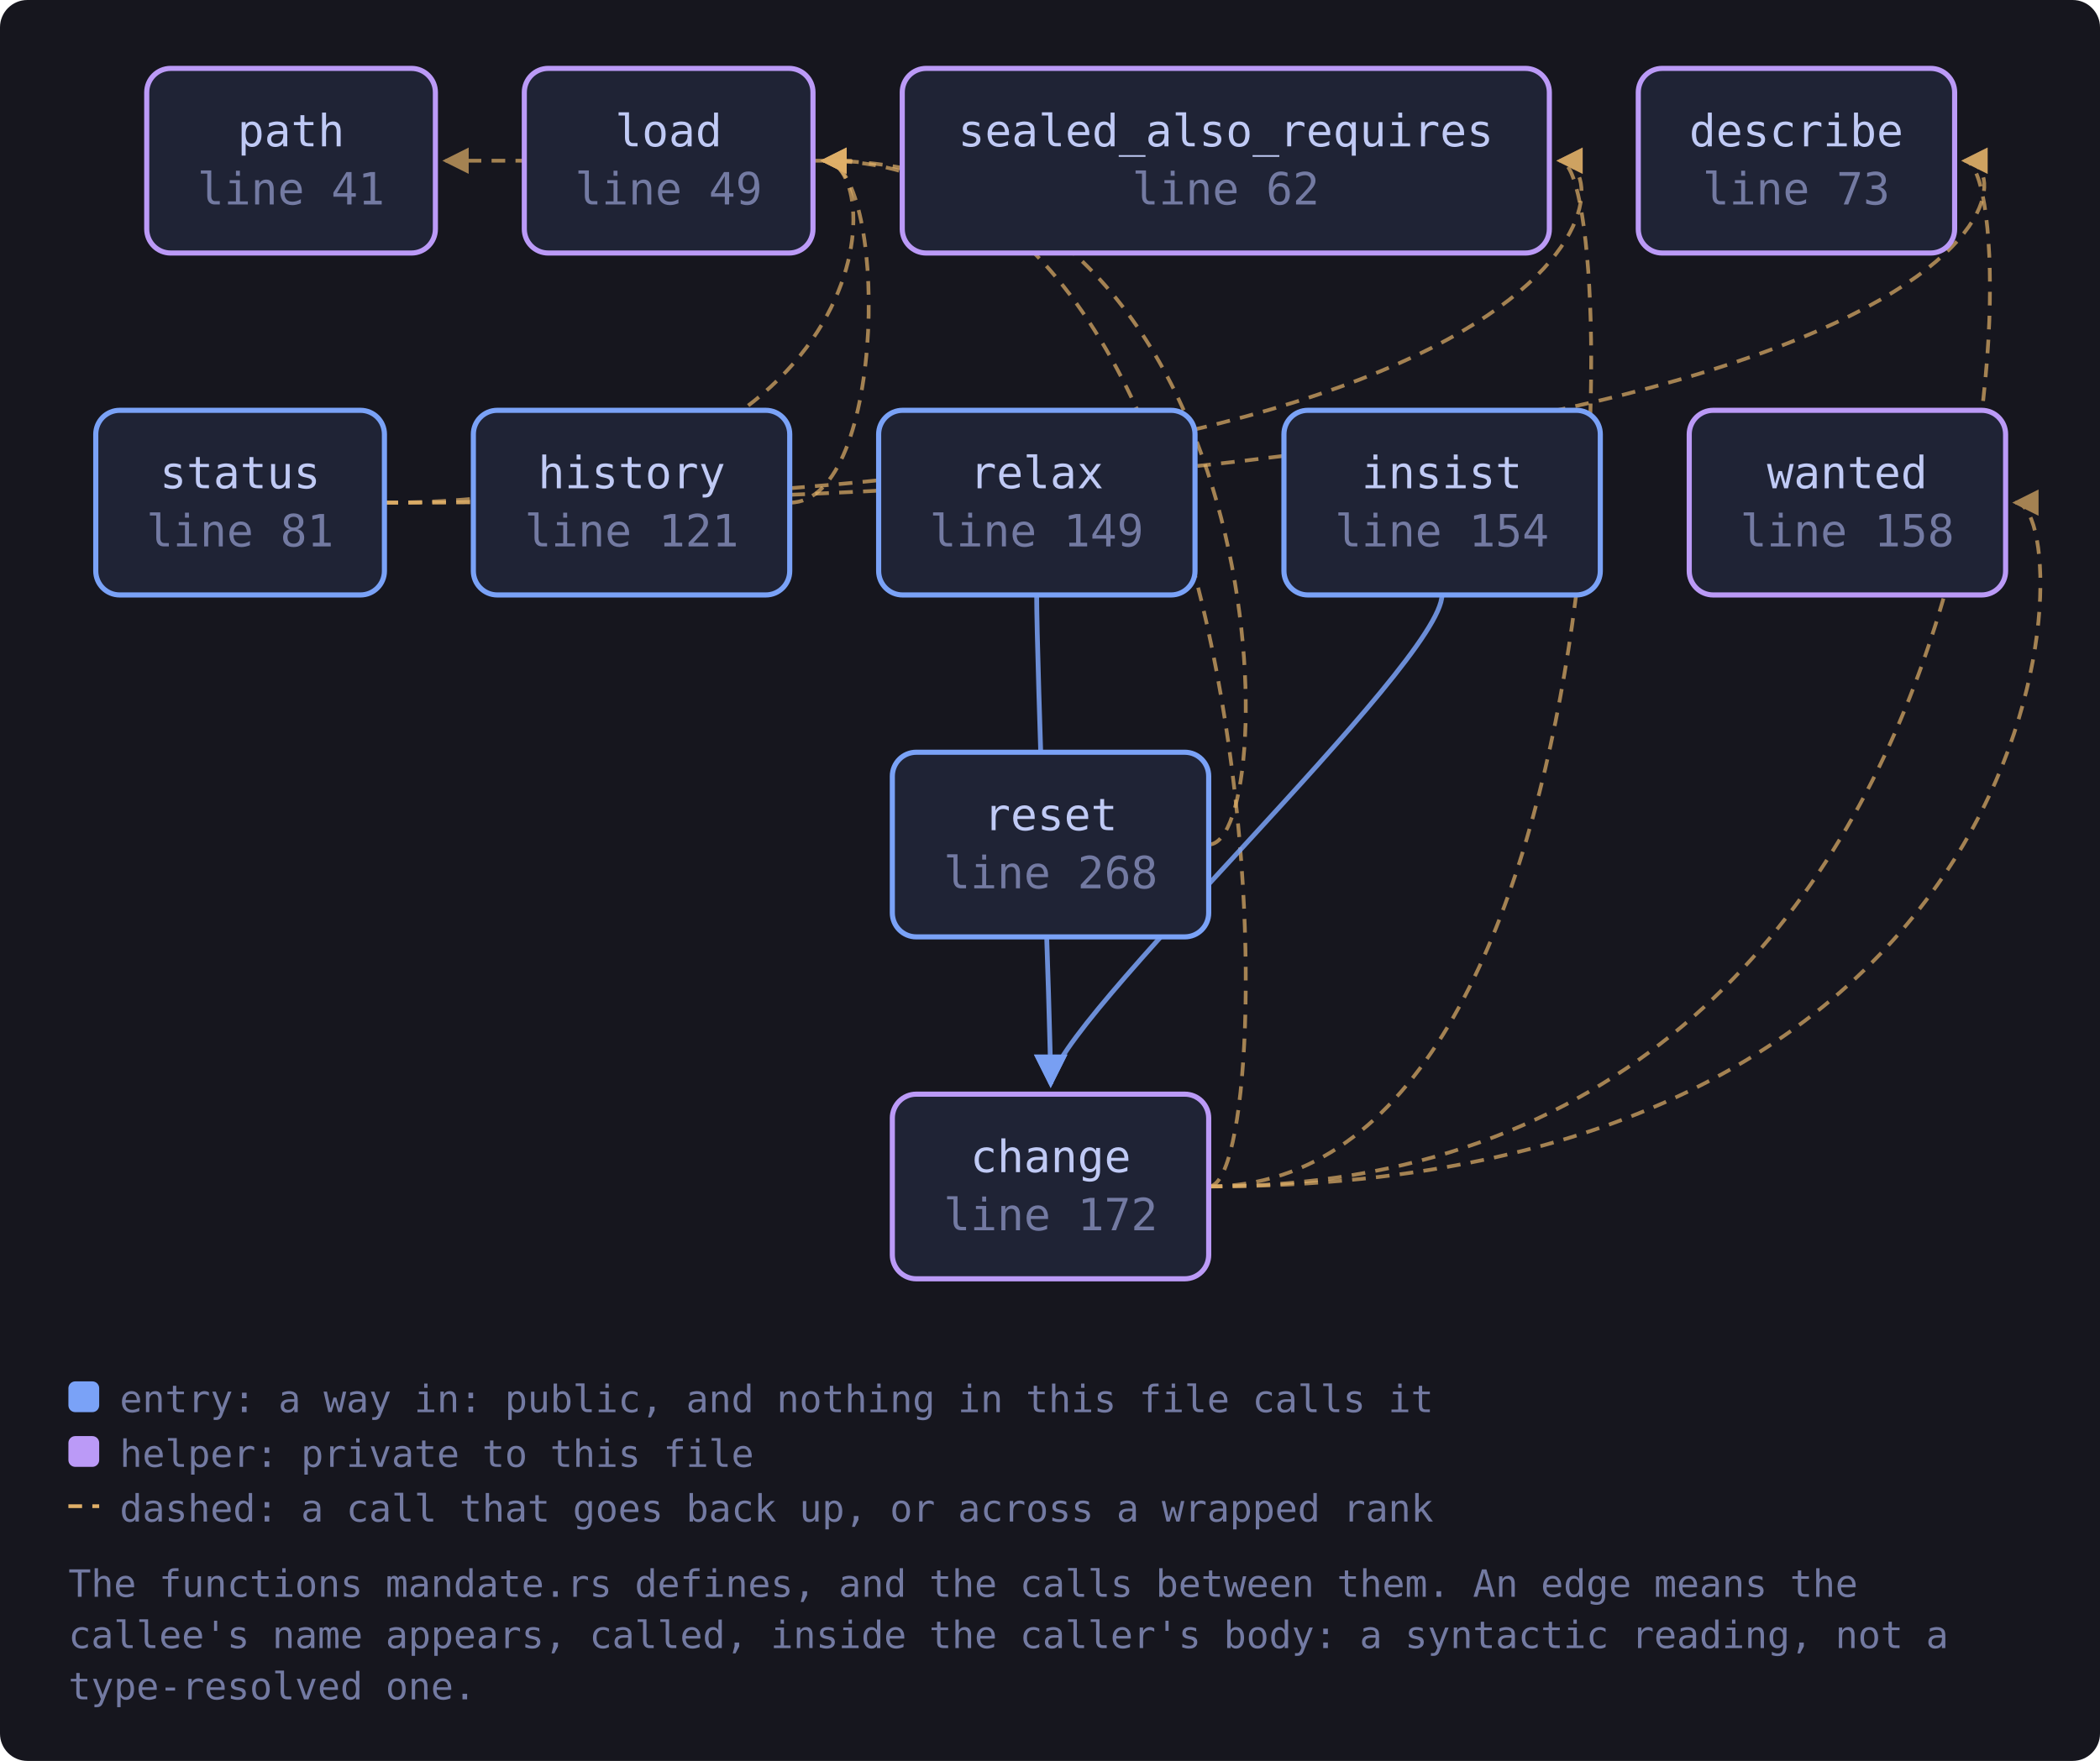
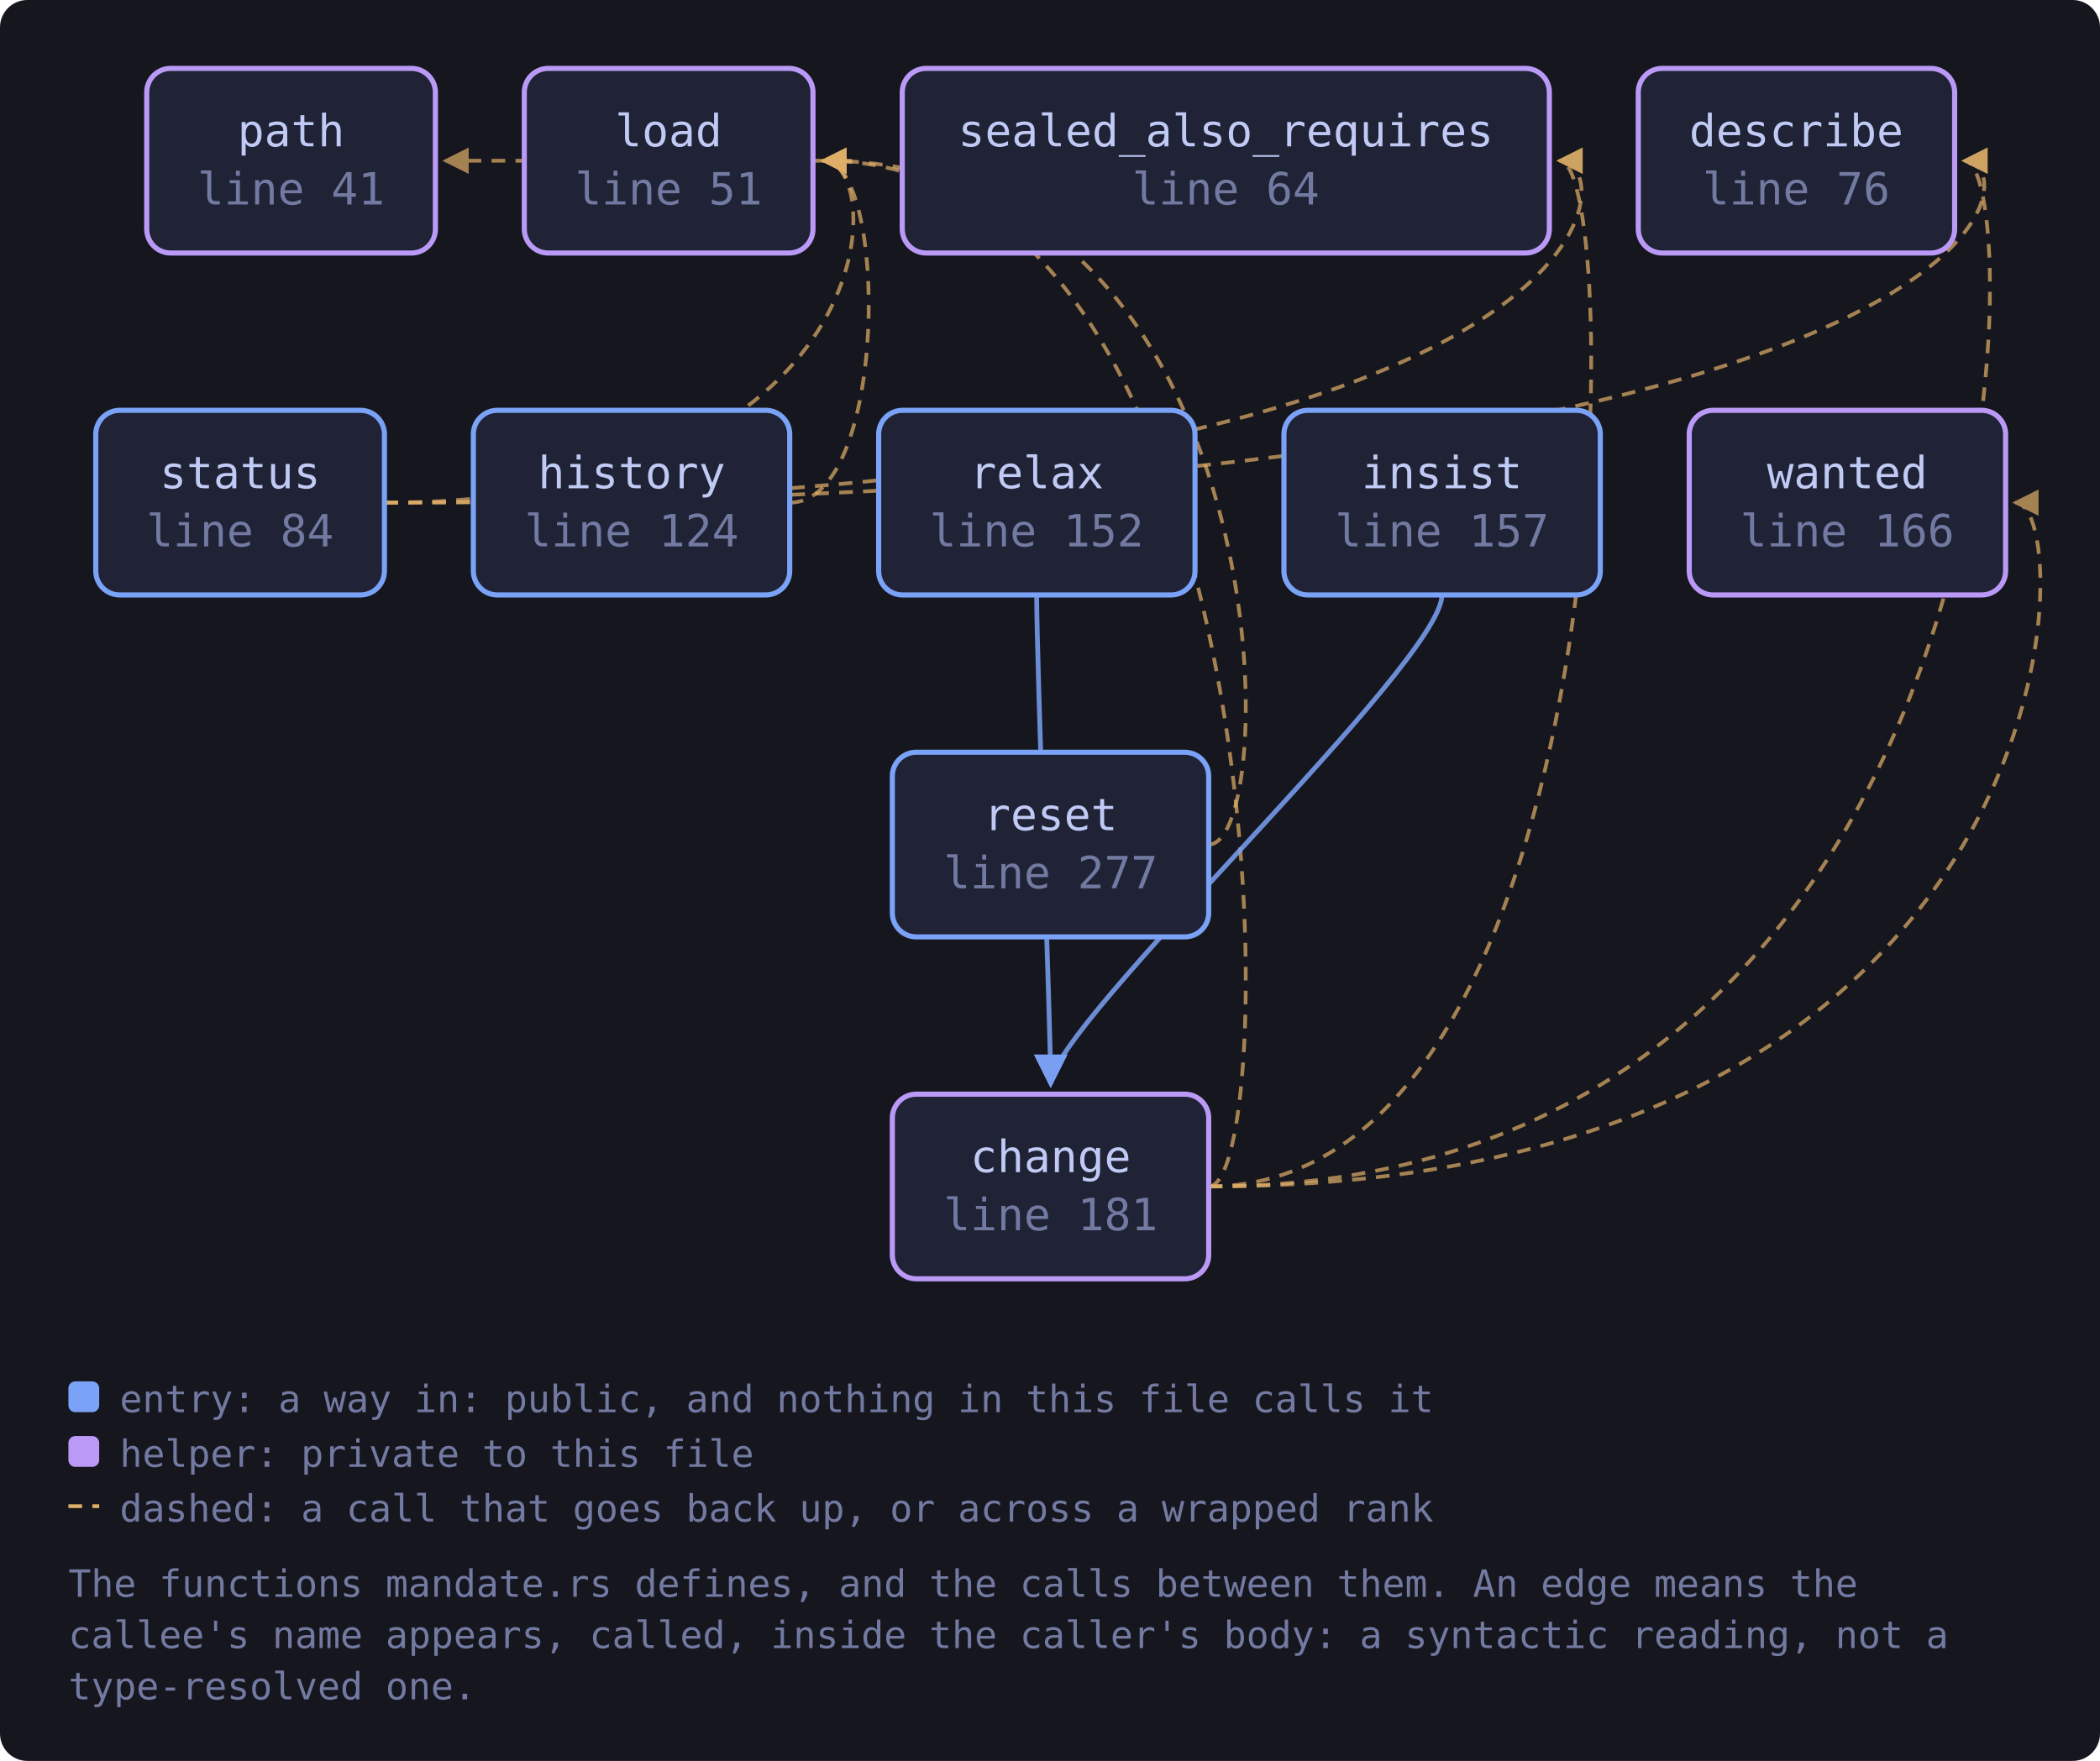
<svg xmlns="http://www.w3.org/2000/svg" viewBox="0 0 614 515" width="614" height="515" style="max-width:100%;height:auto" role="img" aria-label="flowchart">
  <defs>
    <marker id="a-muted" viewBox="0 0 8 8" refX="7" refY="4" markerWidth="7" markerHeight="7" orient="auto-start-reverse">
      <path d="M0 0 L8 4 L0 8 z" fill="var(--muted, #737aa2)" />
    </marker>
    <marker id="a-warn" viewBox="0 0 8 8" refX="7" refY="4" markerWidth="7" markerHeight="7" orient="auto-start-reverse">
      <path d="M0 0 L8 4 L0 8 z" fill="var(--warn, #e0af68)" />
    </marker>
    <marker id="a-accent" viewBox="0 0 8 8" refX="7" refY="4" markerWidth="7" markerHeight="7" orient="auto-start-reverse">
      <path d="M0 0 L8 4 L0 8 z" fill="var(--accent, #7aa2f7)" />
    </marker>
    <marker id="a-cyan" viewBox="0 0 8 8" refX="7" refY="4" markerWidth="7" markerHeight="7" orient="auto-start-reverse">
      <path d="M0 0 L8 4 L0 8 z" fill="var(--cyan, #7dcfff)" />
    </marker>
    <marker id="a-accent-2" viewBox="0 0 8 8" refX="7" refY="4" markerWidth="7" markerHeight="7" orient="auto-start-reverse">
      <path d="M0 0 L8 4 L0 8 z" fill="var(--accent-2, #bb9af7)" />
    </marker>
  </defs>
  <rect x="0" y="0" width="614" height="515" fill="var(--bg-inset, #16161e)" rx="8" />
  <path d="M353.4 347.0 C 593.4 347.0, 593.4 47.0, 574.4 47.0" fill="none" stroke="var(--warn, #e0af68)" stroke-width="1.1" opacity="0.7" stroke-dasharray="4 3" marker-end="url(#a-warn)" />
  <path d="M353.4 347.0 C 375.4 347.0, 375.4 47.0, 240.8 47.0" fill="none" stroke="var(--warn, #e0af68)" stroke-width="1.1" opacity="0.7" stroke-dasharray="4 3" marker-end="url(#a-warn)" />
  <path d="M353.4 347.0 C 475.0 347.0, 475.0 47.0, 456.0 47.0" fill="none" stroke="var(--warn, #e0af68)" stroke-width="1.1" opacity="0.7" stroke-dasharray="4 3" marker-end="url(#a-warn)" />
  <path d="M353.4 347.0 C 608.3 347.0, 608.3 147.0, 589.3 147.0" fill="none" stroke="var(--warn, #e0af68)" stroke-width="1.1" opacity="0.7" stroke-dasharray="4 3" marker-end="url(#a-warn)" />
  <path d="M230.9 147.0 C 259.8 147.0, 259.8 47.0, 240.8 47.0" fill="none" stroke="var(--warn, #e0af68)" stroke-width="1.1" opacity="0.7" stroke-dasharray="4 3" marker-end="url(#a-warn)" />
  <path d="M421.6 174.0 C 421.6 194.0, 307.2 300.0, 307.2 317.0" fill="none" stroke="var(--accent, #7aa2f7)" stroke-width="1.4" opacity="0.85" marker-end="url(#a-accent)" />
  <path d="M237.8 47.0 C 259.8 47.0, 259.8 47.0, 130.3 47.0" fill="none" stroke="var(--warn, #e0af68)" stroke-width="1.1" opacity="0.7" stroke-dasharray="4 3" marker-end="url(#a-warn)" />
  <path d="M303.1 174.0 C 303.1 194.0, 307.2 300.0, 307.2 317.0" fill="none" stroke="var(--accent, #7aa2f7)" stroke-width="1.4" opacity="0.85" marker-end="url(#a-accent)" />
  <path d="M353.4 247.0 C 375.4 247.0, 375.4 47.0, 240.8 47.0" fill="none" stroke="var(--warn, #e0af68)" stroke-width="1.1" opacity="0.7" stroke-dasharray="4 3" marker-end="url(#a-warn)" />
  <path d="M112.4 147.0 C 593.4 147.0, 593.4 47.0, 574.4 47.0" fill="none" stroke="var(--warn, #e0af68)" stroke-width="1.1" opacity="0.7" stroke-dasharray="4 3" marker-end="url(#a-warn)" />
  <path d="M112.4 147.0 C 259.8 147.0, 259.8 47.0, 240.8 47.0" fill="none" stroke="var(--warn, #e0af68)" stroke-width="1.1" opacity="0.7" stroke-dasharray="4 3" marker-end="url(#a-warn)" />
  <path d="M112.4 147.0 C 475.0 147.0, 475.0 47.0, 456.0 47.0" fill="none" stroke="var(--warn, #e0af68)" stroke-width="1.1" opacity="0.7" stroke-dasharray="4 3" marker-end="url(#a-warn)" />
  <a href="https://github.com/tilas01/veilvoice/blob/main/crates/veilvoice-cli/src/mandate.rs#L41" target="_blank" rel="noopener noreferrer">
    <rect x="42.9" y="20.0" width="84.4" height="54.0" rx="7" fill="var(--bg-soft, #1f2335)" stroke="var(--accent-2, #bb9af7)" stroke-width="1.5" />
    <text x="85.1" y="42.8" font-family="ui-monospace, SFMono-Regular, Menlo, Consolas, monospace" font-size="13" fill="var(--fg, #c0caf5)" text-anchor="middle">path</text>
    <text x="85.1" y="59.8" font-family="ui-monospace, SFMono-Regular, Menlo, Consolas, monospace" font-size="13" fill="var(--muted, #737aa2)" text-anchor="middle">line 41</text>
  </a>
-   <a href="https://github.com/tilas01/veilvoice/blob/main/crates/veilvoice-cli/src/mandate.rs#L49" target="_blank" rel="noopener noreferrer">
+   <a href="https://github.com/tilas01/veilvoice/blob/main/crates/veilvoice-cli/src/mandate.rs#L51" target="_blank" rel="noopener noreferrer">
    <rect x="153.3" y="20.0" width="84.4" height="54.0" rx="7" fill="var(--bg-soft, #1f2335)" stroke="var(--accent-2, #bb9af7)" stroke-width="1.5" />
    <text x="195.5" y="42.8" font-family="ui-monospace, SFMono-Regular, Menlo, Consolas, monospace" font-size="13" fill="var(--fg, #c0caf5)" text-anchor="middle">load</text>
-     <text x="195.5" y="59.8" font-family="ui-monospace, SFMono-Regular, Menlo, Consolas, monospace" font-size="13" fill="var(--muted, #737aa2)" text-anchor="middle">line 49</text>
+     <text x="195.5" y="59.8" font-family="ui-monospace, SFMono-Regular, Menlo, Consolas, monospace" font-size="13" fill="var(--muted, #737aa2)" text-anchor="middle">line 51</text>
  </a>
-   <a href="https://github.com/tilas01/veilvoice/blob/main/crates/veilvoice-cli/src/mandate.rs#L62" target="_blank" rel="noopener noreferrer">
+   <a href="https://github.com/tilas01/veilvoice/blob/main/crates/veilvoice-cli/src/mandate.rs#L64" target="_blank" rel="noopener noreferrer">
    <rect x="263.8" y="20.0" width="189.2" height="54.0" rx="7" fill="var(--bg-soft, #1f2335)" stroke="var(--accent-2, #bb9af7)" stroke-width="1.5" />
    <text x="358.4" y="42.8" font-family="ui-monospace, SFMono-Regular, Menlo, Consolas, monospace" font-size="13" fill="var(--fg, #c0caf5)" text-anchor="middle">sealed_also_requires</text>
-     <text x="358.4" y="59.8" font-family="ui-monospace, SFMono-Regular, Menlo, Consolas, monospace" font-size="13" fill="var(--muted, #737aa2)" text-anchor="middle">line 62</text>
+     <text x="358.4" y="59.8" font-family="ui-monospace, SFMono-Regular, Menlo, Consolas, monospace" font-size="13" fill="var(--muted, #737aa2)" text-anchor="middle">line 64</text>
  </a>
-   <a href="https://github.com/tilas01/veilvoice/blob/main/crates/veilvoice-cli/src/mandate.rs#L73" target="_blank" rel="noopener noreferrer">
+   <a href="https://github.com/tilas01/veilvoice/blob/main/crates/veilvoice-cli/src/mandate.rs#L76" target="_blank" rel="noopener noreferrer">
    <rect x="479.0" y="20.0" width="92.5" height="54.0" rx="7" fill="var(--bg-soft, #1f2335)" stroke="var(--accent-2, #bb9af7)" stroke-width="1.5" />
    <text x="525.2" y="42.8" font-family="ui-monospace, SFMono-Regular, Menlo, Consolas, monospace" font-size="13" fill="var(--fg, #c0caf5)" text-anchor="middle">describe</text>
-     <text x="525.2" y="59.8" font-family="ui-monospace, SFMono-Regular, Menlo, Consolas, monospace" font-size="13" fill="var(--muted, #737aa2)" text-anchor="middle">line 73</text>
+     <text x="525.2" y="59.8" font-family="ui-monospace, SFMono-Regular, Menlo, Consolas, monospace" font-size="13" fill="var(--muted, #737aa2)" text-anchor="middle">line 76</text>
  </a>
-   <a href="https://github.com/tilas01/veilvoice/blob/main/crates/veilvoice-cli/src/mandate.rs#L81" target="_blank" rel="noopener noreferrer">
+   <a href="https://github.com/tilas01/veilvoice/blob/main/crates/veilvoice-cli/src/mandate.rs#L84" target="_blank" rel="noopener noreferrer">
    <rect x="28.0" y="120.0" width="84.4" height="54.0" rx="7" fill="var(--bg-soft, #1f2335)" stroke="var(--accent, #7aa2f7)" stroke-width="1.5" />
    <text x="70.2" y="142.8" font-family="ui-monospace, SFMono-Regular, Menlo, Consolas, monospace" font-size="13" fill="var(--fg, #c0caf5)" text-anchor="middle">status</text>
-     <text x="70.2" y="159.8" font-family="ui-monospace, SFMono-Regular, Menlo, Consolas, monospace" font-size="13" fill="var(--muted, #737aa2)" text-anchor="middle">line 81</text>
+     <text x="70.2" y="159.8" font-family="ui-monospace, SFMono-Regular, Menlo, Consolas, monospace" font-size="13" fill="var(--muted, #737aa2)" text-anchor="middle">line 84</text>
  </a>
-   <a href="https://github.com/tilas01/veilvoice/blob/main/crates/veilvoice-cli/src/mandate.rs#L121" target="_blank" rel="noopener noreferrer">
+   <a href="https://github.com/tilas01/veilvoice/blob/main/crates/veilvoice-cli/src/mandate.rs#L124" target="_blank" rel="noopener noreferrer">
    <rect x="138.4" y="120.0" width="92.5" height="54.0" rx="7" fill="var(--bg-soft, #1f2335)" stroke="var(--accent, #7aa2f7)" stroke-width="1.5" />
    <text x="184.7" y="142.8" font-family="ui-monospace, SFMono-Regular, Menlo, Consolas, monospace" font-size="13" fill="var(--fg, #c0caf5)" text-anchor="middle">history</text>
-     <text x="184.7" y="159.8" font-family="ui-monospace, SFMono-Regular, Menlo, Consolas, monospace" font-size="13" fill="var(--muted, #737aa2)" text-anchor="middle">line 121</text>
+     <text x="184.7" y="159.8" font-family="ui-monospace, SFMono-Regular, Menlo, Consolas, monospace" font-size="13" fill="var(--muted, #737aa2)" text-anchor="middle">line 124</text>
  </a>
-   <a href="https://github.com/tilas01/veilvoice/blob/main/crates/veilvoice-cli/src/mandate.rs#L149" target="_blank" rel="noopener noreferrer">
+   <a href="https://github.com/tilas01/veilvoice/blob/main/crates/veilvoice-cli/src/mandate.rs#L152" target="_blank" rel="noopener noreferrer">
    <rect x="256.9" y="120.0" width="92.5" height="54.0" rx="7" fill="var(--bg-soft, #1f2335)" stroke="var(--accent, #7aa2f7)" stroke-width="1.5" />
    <text x="303.1" y="142.8" font-family="ui-monospace, SFMono-Regular, Menlo, Consolas, monospace" font-size="13" fill="var(--fg, #c0caf5)" text-anchor="middle">relax</text>
-     <text x="303.1" y="159.8" font-family="ui-monospace, SFMono-Regular, Menlo, Consolas, monospace" font-size="13" fill="var(--muted, #737aa2)" text-anchor="middle">line 149</text>
+     <text x="303.1" y="159.8" font-family="ui-monospace, SFMono-Regular, Menlo, Consolas, monospace" font-size="13" fill="var(--muted, #737aa2)" text-anchor="middle">line 152</text>
  </a>
-   <a href="https://github.com/tilas01/veilvoice/blob/main/crates/veilvoice-cli/src/mandate.rs#L154" target="_blank" rel="noopener noreferrer">
+   <a href="https://github.com/tilas01/veilvoice/blob/main/crates/veilvoice-cli/src/mandate.rs#L157" target="_blank" rel="noopener noreferrer">
    <rect x="375.4" y="120.0" width="92.5" height="54.0" rx="7" fill="var(--bg-soft, #1f2335)" stroke="var(--accent, #7aa2f7)" stroke-width="1.5" />
    <text x="421.6" y="142.8" font-family="ui-monospace, SFMono-Regular, Menlo, Consolas, monospace" font-size="13" fill="var(--fg, #c0caf5)" text-anchor="middle">insist</text>
-     <text x="421.6" y="159.8" font-family="ui-monospace, SFMono-Regular, Menlo, Consolas, monospace" font-size="13" fill="var(--muted, #737aa2)" text-anchor="middle">line 154</text>
+     <text x="421.6" y="159.8" font-family="ui-monospace, SFMono-Regular, Menlo, Consolas, monospace" font-size="13" fill="var(--muted, #737aa2)" text-anchor="middle">line 157</text>
  </a>
-   <a href="https://github.com/tilas01/veilvoice/blob/main/crates/veilvoice-cli/src/mandate.rs#L158" target="_blank" rel="noopener noreferrer">
+   <a href="https://github.com/tilas01/veilvoice/blob/main/crates/veilvoice-cli/src/mandate.rs#L166" target="_blank" rel="noopener noreferrer">
    <rect x="493.9" y="120.0" width="92.5" height="54.0" rx="7" fill="var(--bg-soft, #1f2335)" stroke="var(--accent-2, #bb9af7)" stroke-width="1.5" />
    <text x="540.1" y="142.8" font-family="ui-monospace, SFMono-Regular, Menlo, Consolas, monospace" font-size="13" fill="var(--fg, #c0caf5)" text-anchor="middle">wanted</text>
-     <text x="540.1" y="159.8" font-family="ui-monospace, SFMono-Regular, Menlo, Consolas, monospace" font-size="13" fill="var(--muted, #737aa2)" text-anchor="middle">line 158</text>
+     <text x="540.1" y="159.8" font-family="ui-monospace, SFMono-Regular, Menlo, Consolas, monospace" font-size="13" fill="var(--muted, #737aa2)" text-anchor="middle">line 166</text>
  </a>
-   <a href="https://github.com/tilas01/veilvoice/blob/main/crates/veilvoice-cli/src/mandate.rs#L172" target="_blank" rel="noopener noreferrer">
+   <a href="https://github.com/tilas01/veilvoice/blob/main/crates/veilvoice-cli/src/mandate.rs#L181" target="_blank" rel="noopener noreferrer">
    <rect x="260.9" y="320.0" width="92.5" height="54.0" rx="7" fill="var(--bg-soft, #1f2335)" stroke="var(--accent-2, #bb9af7)" stroke-width="1.5" />
    <text x="307.2" y="342.8" font-family="ui-monospace, SFMono-Regular, Menlo, Consolas, monospace" font-size="13" fill="var(--fg, #c0caf5)" text-anchor="middle">change</text>
-     <text x="307.2" y="359.8" font-family="ui-monospace, SFMono-Regular, Menlo, Consolas, monospace" font-size="13" fill="var(--muted, #737aa2)" text-anchor="middle">line 172</text>
+     <text x="307.2" y="359.8" font-family="ui-monospace, SFMono-Regular, Menlo, Consolas, monospace" font-size="13" fill="var(--muted, #737aa2)" text-anchor="middle">line 181</text>
  </a>
-   <a href="https://github.com/tilas01/veilvoice/blob/main/crates/veilvoice-cli/src/mandate.rs#L268" target="_blank" rel="noopener noreferrer">
+   <a href="https://github.com/tilas01/veilvoice/blob/main/crates/veilvoice-cli/src/mandate.rs#L277" target="_blank" rel="noopener noreferrer">
    <rect x="260.9" y="220.0" width="92.5" height="54.0" rx="7" fill="var(--bg-soft, #1f2335)" stroke="var(--accent, #7aa2f7)" stroke-width="1.5" />
    <text x="307.2" y="242.8" font-family="ui-monospace, SFMono-Regular, Menlo, Consolas, monospace" font-size="13" fill="var(--fg, #c0caf5)" text-anchor="middle">reset</text>
-     <text x="307.2" y="259.8" font-family="ui-monospace, SFMono-Regular, Menlo, Consolas, monospace" font-size="13" fill="var(--muted, #737aa2)" text-anchor="middle">line 268</text>
+     <text x="307.2" y="259.8" font-family="ui-monospace, SFMono-Regular, Menlo, Consolas, monospace" font-size="13" fill="var(--muted, #737aa2)" text-anchor="middle">line 277</text>
  </a>
  <rect x="20.0" y="404.0" width="9" height="9" rx="2" fill="var(--accent, #7aa2f7)" />
  <text x="35.0" y="413.0" font-family="ui-monospace, SFMono-Regular, Menlo, Consolas, monospace" font-size="11" fill="var(--muted, #737aa2)">entry: a way in: public, and nothing in this file calls it</text>
  <rect x="20.0" y="420.0" width="9" height="9" rx="2" fill="var(--accent-2, #bb9af7)" />
  <text x="35.0" y="429.0" font-family="ui-monospace, SFMono-Regular, Menlo, Consolas, monospace" font-size="11" fill="var(--muted, #737aa2)">helper: private to this file</text>
  <path d="M20.0 440.5 L29.0 440.5" stroke="var(--warn, #e0af68)" stroke-width="1.1" stroke-dasharray="4 3" />
  <text x="35.0" y="445.0" font-family="ui-monospace, SFMono-Regular, Menlo, Consolas, monospace" font-size="11" fill="var(--muted, #737aa2)">dashed: a call that goes back up, or across a wrapped rank</text>
  <text x="20.0" y="467.0" font-family="ui-monospace, SFMono-Regular, Menlo, Consolas, monospace" font-size="11" fill="var(--muted, #737aa2)">The functions mandate.rs defines, and the calls between them. An edge means the</text>
  <text x="20.0" y="482.0" font-family="ui-monospace, SFMono-Regular, Menlo, Consolas, monospace" font-size="11" fill="var(--muted, #737aa2)">callee's name appears, called, inside the caller's body: a syntactic reading, not a</text>
  <text x="20.0" y="497.0" font-family="ui-monospace, SFMono-Regular, Menlo, Consolas, monospace" font-size="11" fill="var(--muted, #737aa2)">type-resolved one.</text>
</svg>
